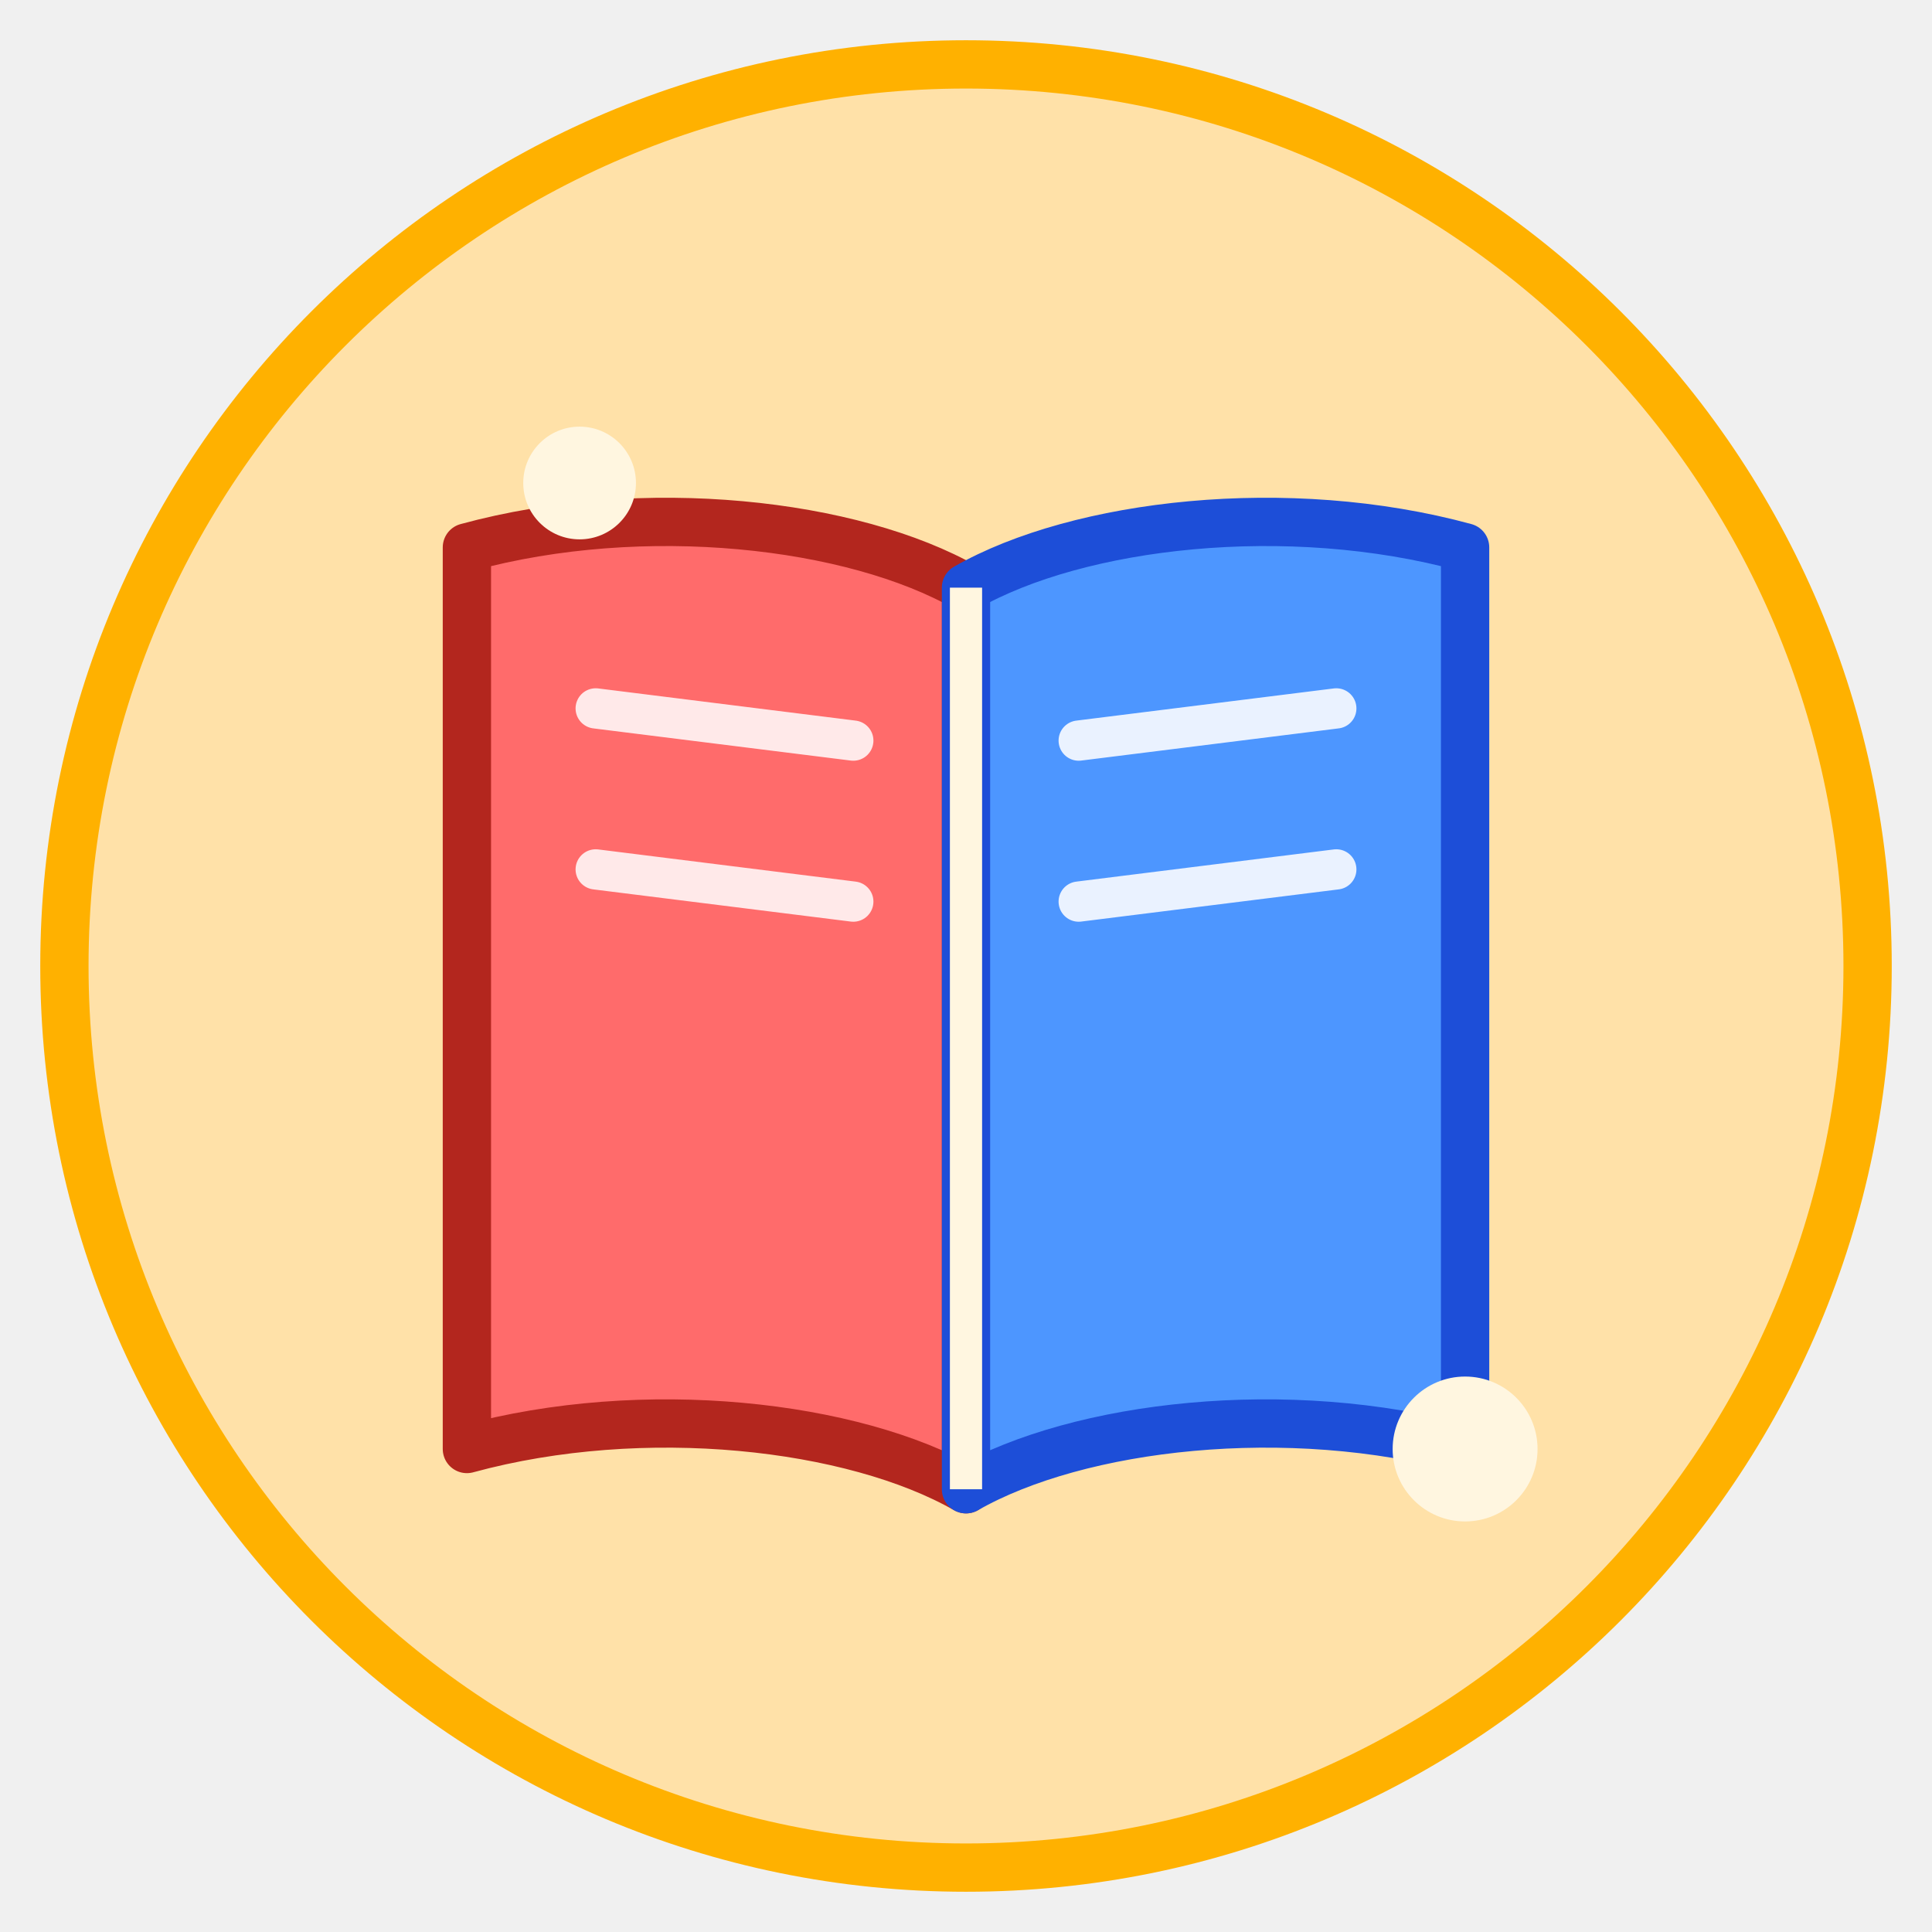
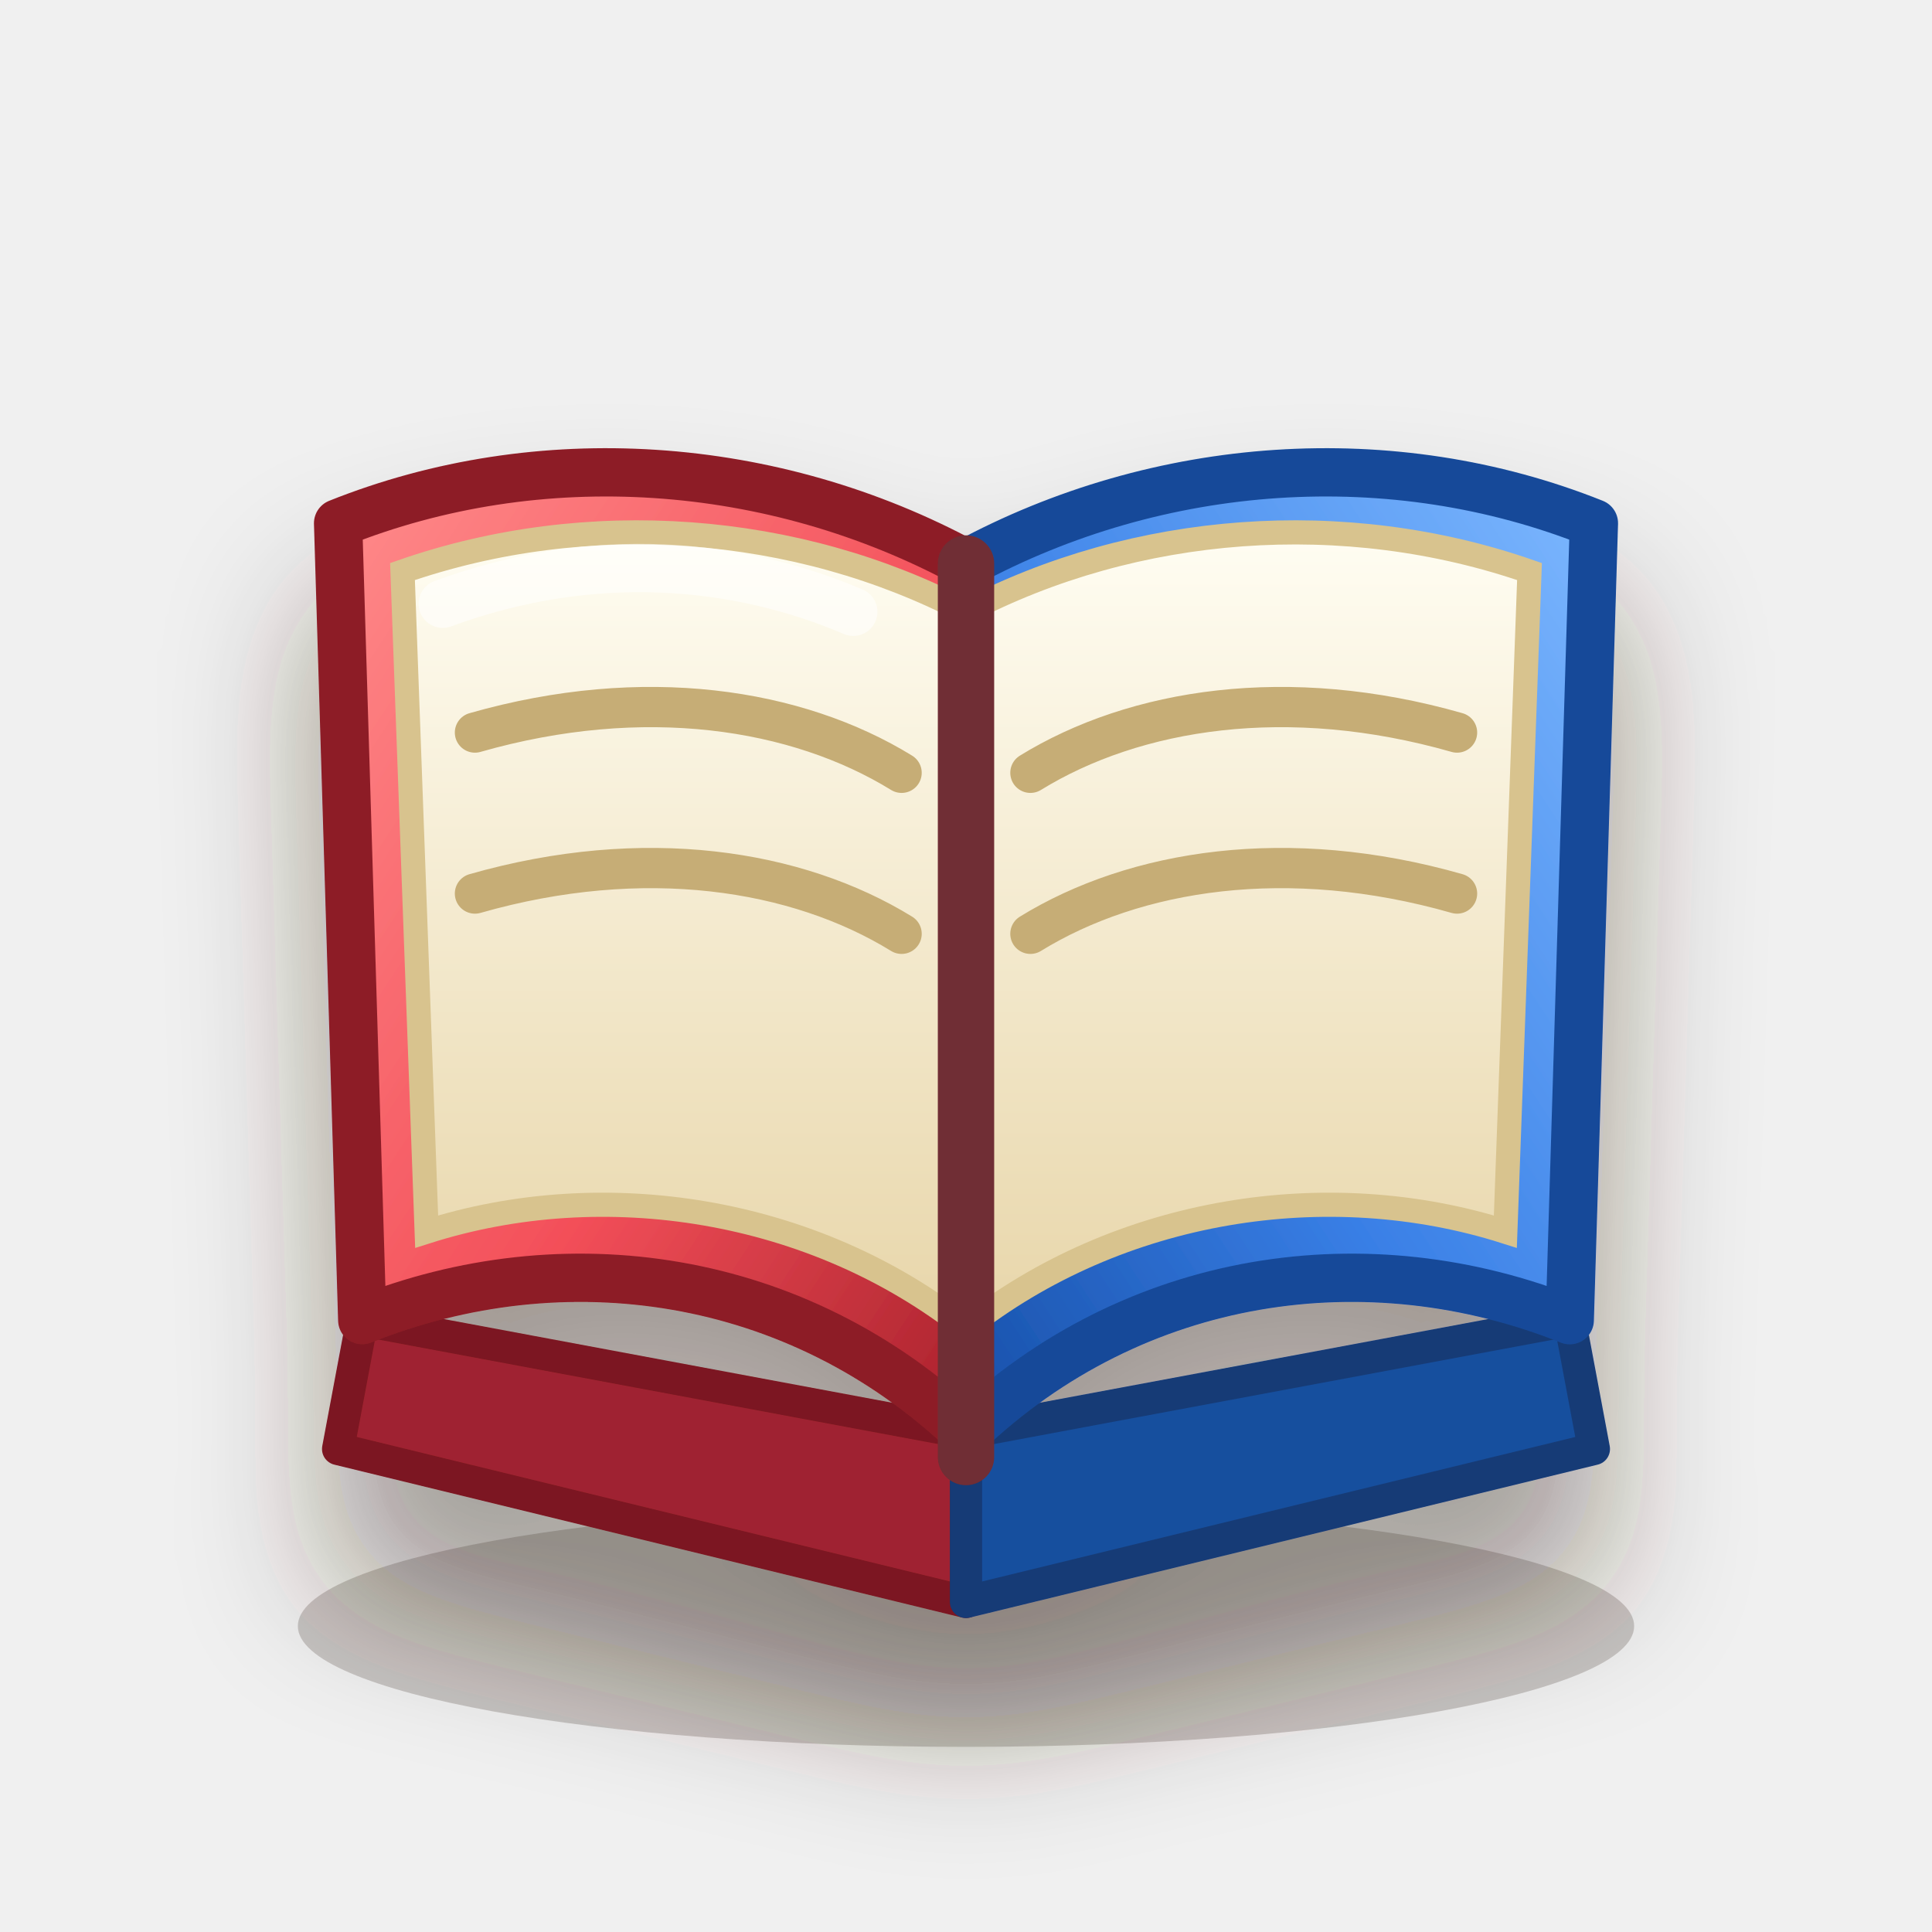
<svg xmlns="http://www.w3.org/2000/svg" viewBox="0 0 240 240" role="img" aria-label="A book">
-   <circle cx="120" cy="120" r="112" fill="#FFE1A8" />
-   <circle cx="120" cy="120" r="112" fill="none" stroke="#FFB100" stroke-width="6" />
-   <g transform="translate(120 128)">
-     <path d="M0 -55 C-14 -63 -40 -66 -62 -60 L-62 52 C-40 46 -14 49 0 57 Z" fill="#FF6B6B" stroke="#B3261E" stroke-width="6" stroke-linejoin="round" />
-     <path d="M0 -55 C14 -63 40 -66 62 -60 L62 52 C40 46 14 49 0 57 Z" fill="#4D96FF" stroke="#1D4ED8" stroke-width="6" stroke-linejoin="round" />
-     <path d="M0 -55 L0 57" stroke="#FFF6E0" stroke-width="4" />
-     <path d="M-46 -40 L-14 -36" stroke="#FFE9E9" stroke-width="5" stroke-linecap="round" />
-     <path d="M-46 -20 L-14 -16" stroke="#FFE9E9" stroke-width="5" stroke-linecap="round" />
-     <path d="M14 -36 L46 -40" stroke="#EAF2FF" stroke-width="5" stroke-linecap="round" />
-     <path d="M14 -16 L46 -20" stroke="#EAF2FF" stroke-width="5" stroke-linecap="round" />
+   <defs>
+     <linearGradient id="redCover" x1="0" y1="0" x2="1" y2="1">
+       <stop stop-color="#FF8B8B" />
+       <stop offset=".58" stop-color="#F34F59" />
+       <stop offset="1" stop-color="#A9212C" />
+     </linearGradient>
+     <linearGradient id="blueCover" x1="1" y1="0" x2="0" y2="1">
+       <stop stop-color="#7DB8FF" />
+       <stop offset=".58" stop-color="#397FE6" />
+       <stop offset="1" stop-color="#174FA8" />
+     </linearGradient>
+     <linearGradient id="pages" x1="0" y1="0" x2="0" y2="1">
+       <stop stop-color="#FFFDF2" />
+       <stop offset="1" stop-color="#E8D6AA" />
+     </linearGradient>
+     <filter id="shadow" x="-30%" y="-30%" width="160%" height="190%">
+       <feDropShadow dx="0" dy="14" stdDeviation="9" flood-color="#38271E" flood-opacity=".42" />
+     </filter>
+   </defs>
+   <ellipse cx="120" cy="202" rx="83" ry="15" fill="#38271E" opacity=".22" />
+   <g filter="url(#shadow)">
+     <path d="M120 178 L45 164 L42 180 L120 199 Z" fill="#9F2430" stroke="#7B1720" stroke-width="4" stroke-linejoin="round" />
+     <path d="M120 178 L195 164 L198 180 L120 199 Z" fill="#174F9E" stroke="#123B76" stroke-width="4" stroke-linejoin="round" />
+     <path d="M120 70 C96 57 67 55 42 65 L45 164 C70 154 99 158 120 178 Z" fill="url(#redCover)" stroke="#8D1D27" stroke-width="6" stroke-linejoin="round" />
+     <path d="M120 70 C144 57 173 55 198 65 L195 164 C170 154 141 158 120 178 Z" fill="url(#blueCover)" stroke="#174A99" stroke-width="6" stroke-linejoin="round" />
+     <path d="M120 76 C99 65 73 63 50 71 L53 153 C75 146 101 150 120 165 Z" fill="url(#pages)" stroke="#D8C38E" stroke-width="3" />
+     <path d="M120 76 C141 65 167 63 190 71 L187 153 C165 146 139 150 120 165 Z" fill="url(#pages)" stroke="#D8C38E" stroke-width="3" />
+     <path d="M120 70 L120 181" stroke="#6F2D35" stroke-width="7" stroke-linecap="round" />
+     <path d="M59 91 C80 85 99 88 112 96 M59 111 C80 105 99 108 112 116 M181 91 C160 85 141 88 128 96 M181 111 C160 105 141 108 128 116" fill="none" stroke="#C6AD76" stroke-width="5" stroke-linecap="round" />
+     <path d="M55 75 C74 68 92 70 106 76" fill="none" stroke="#FFF" stroke-width="6" stroke-linecap="round" opacity=".55" />
  </g>
-   <circle cx="72" cy="60" r="7" fill="#FFF6E0" />
-   <circle cx="182" cy="180" r="9" fill="#FFF6E0" />
</svg>
